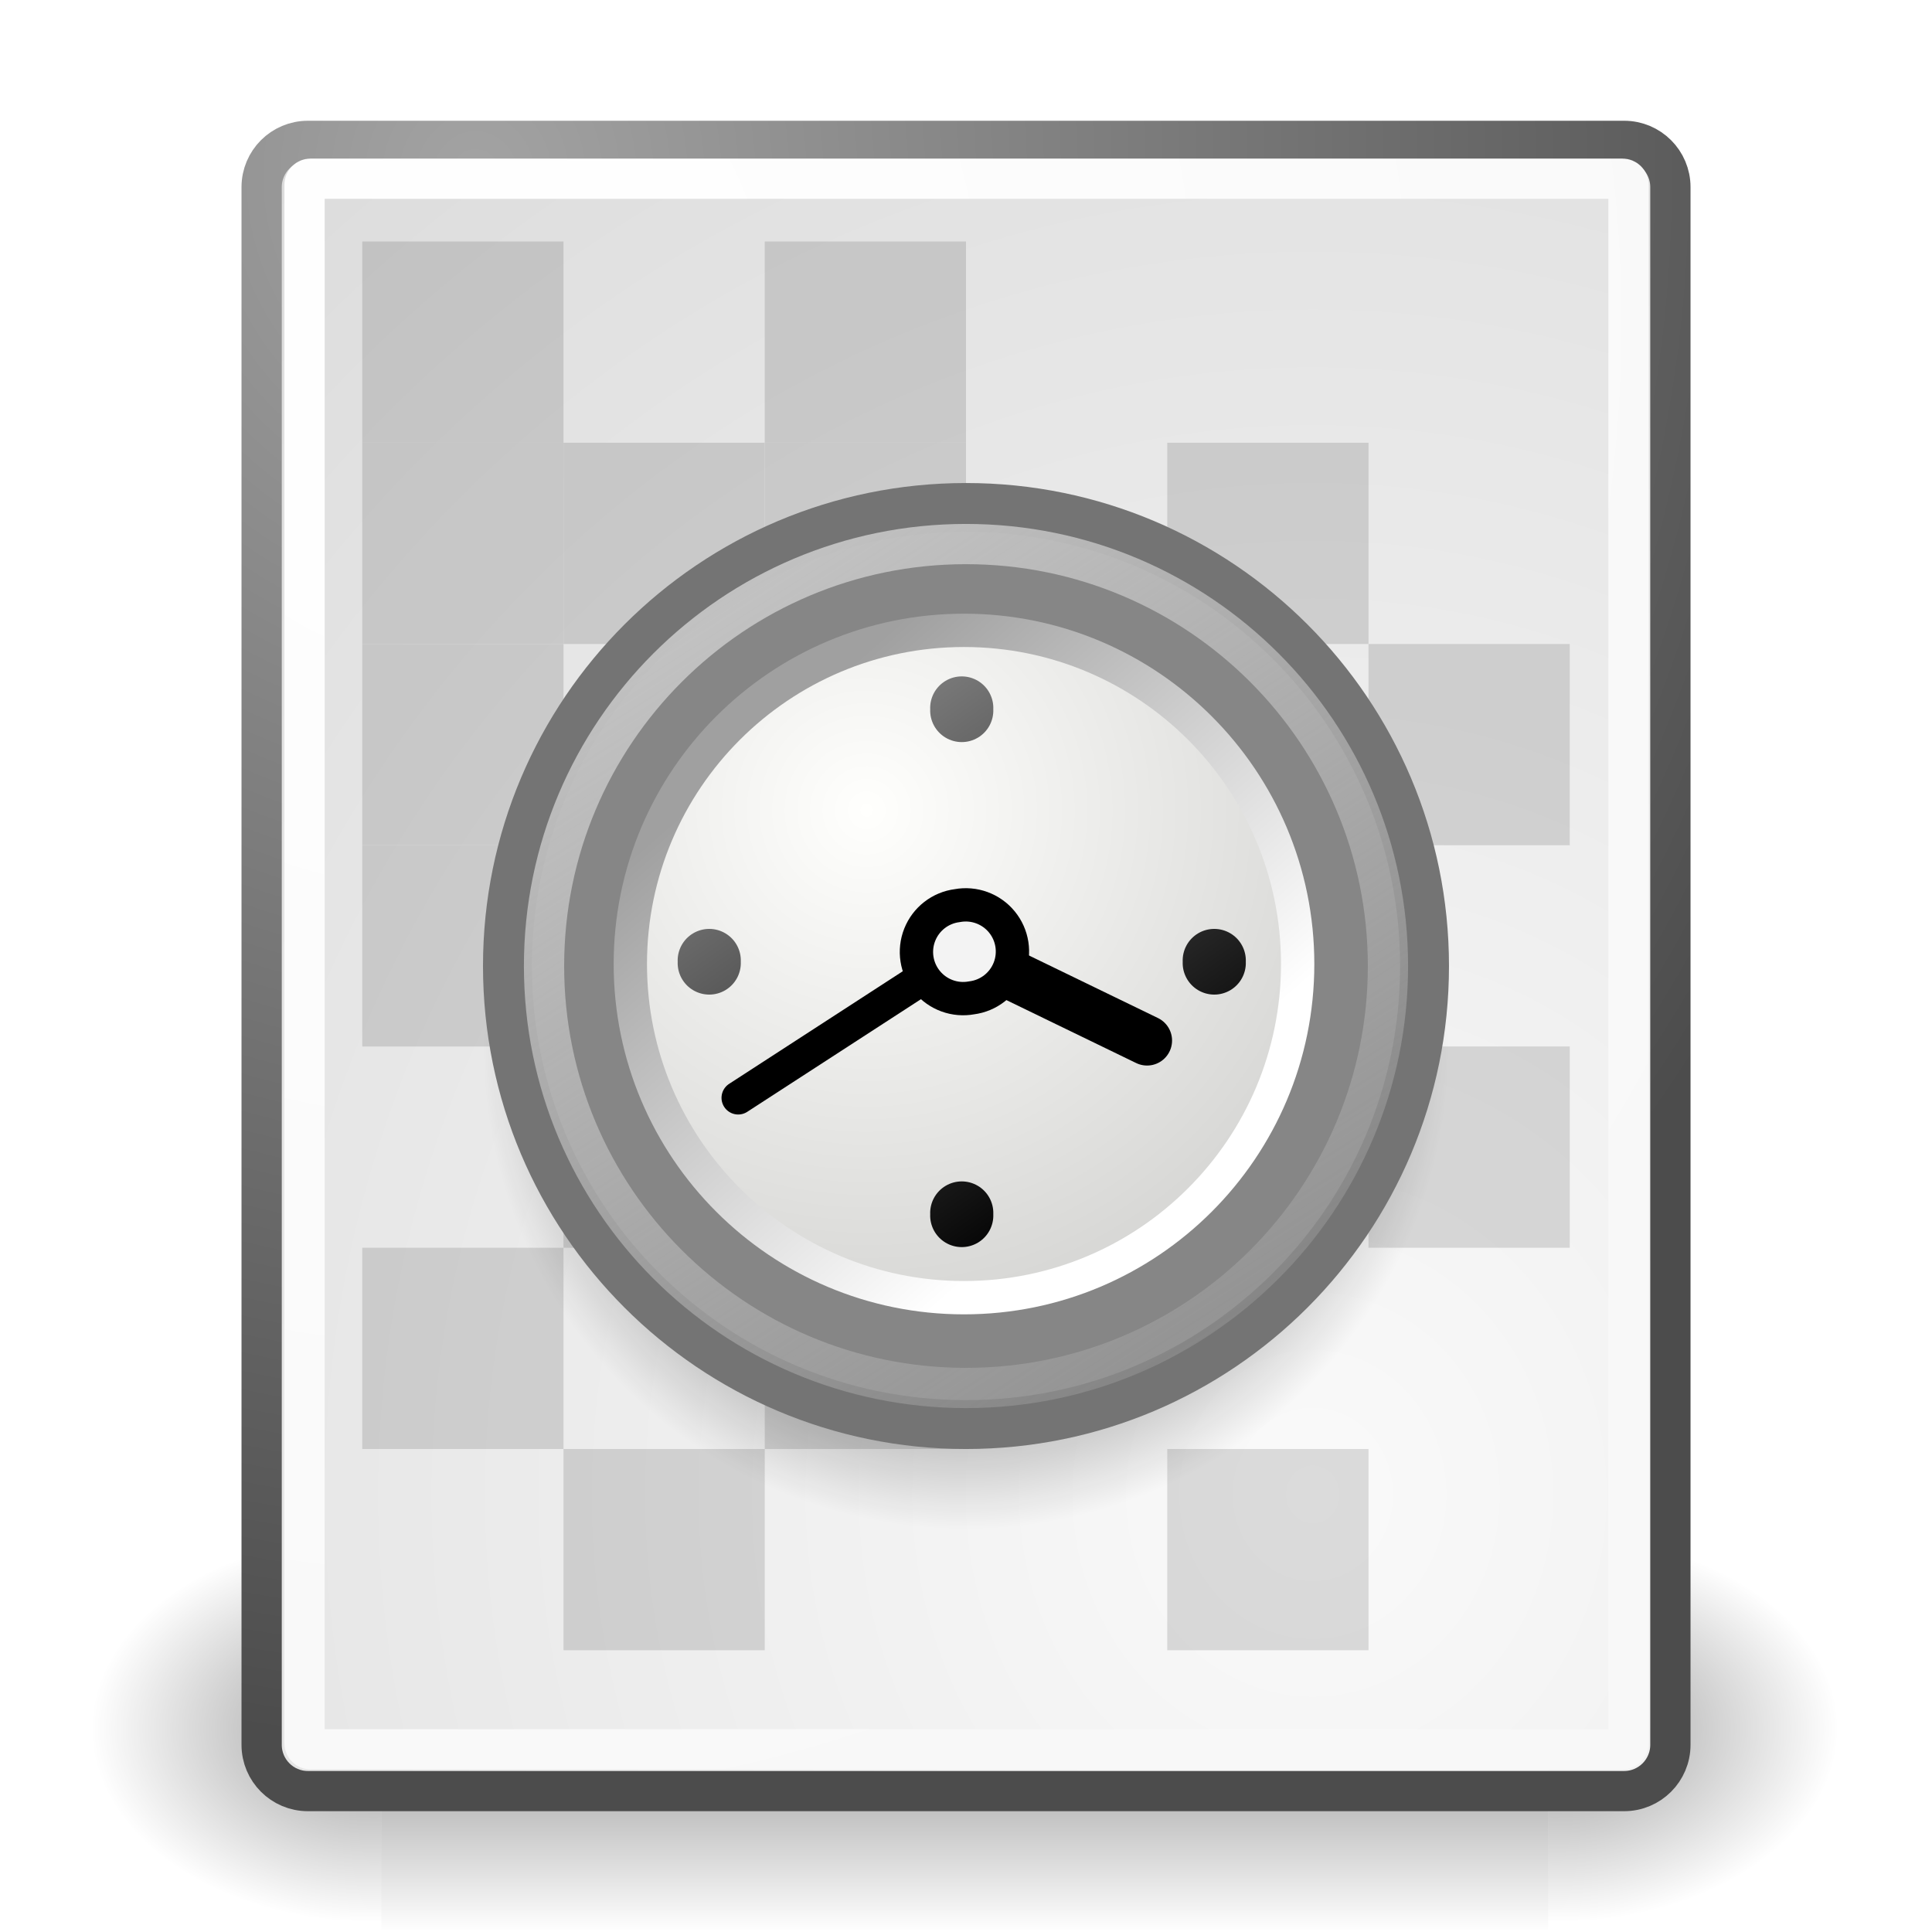
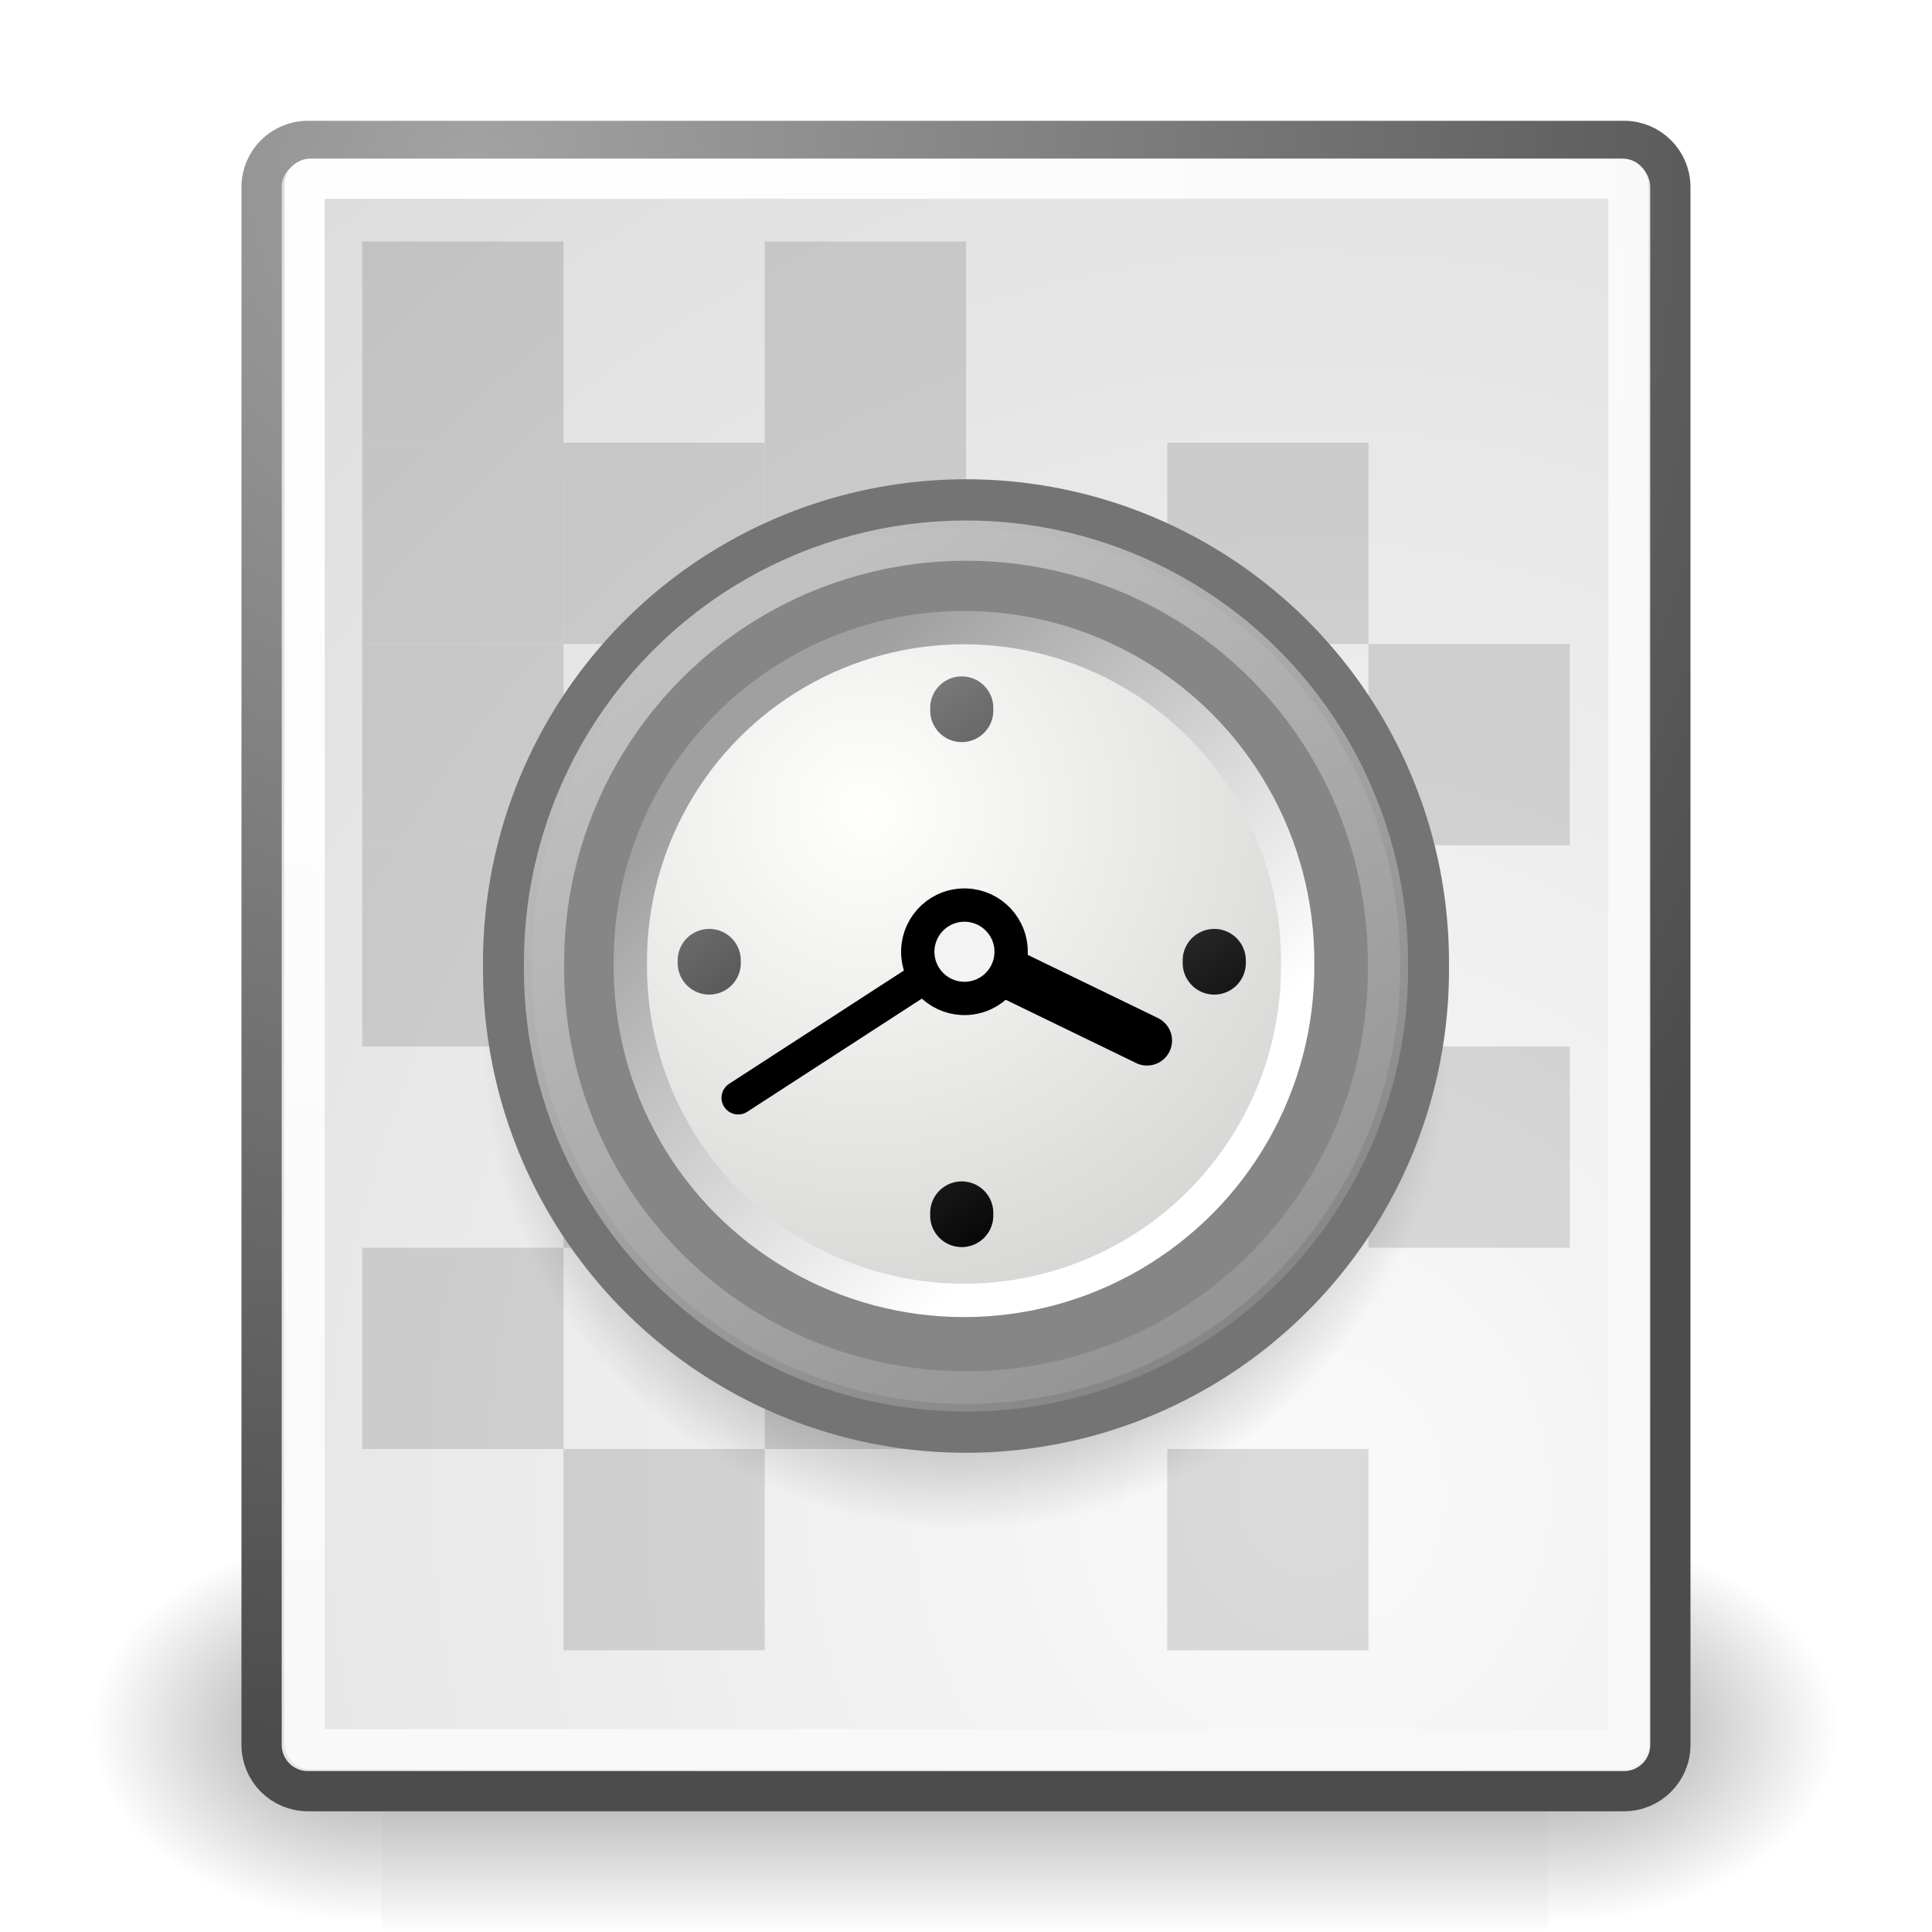
- <svg xmlns="http://www.w3.org/2000/svg" xmlns:xlink="http://www.w3.org/1999/xlink" id="svg249" height="48px" width="48px">
-   <defs id="defs3">
-     <radialGradient xlink:href="#linearGradient5060" id="radialGradient6719" gradientUnits="userSpaceOnUse" gradientTransform="matrix(-2.774389,0,0,1.969706,112.7623,-872.8854)" cx="605.714" cy="486.648" fx="605.714" fy="486.648" r="117.143" />
+ <svg xmlns="http://www.w3.org/2000/svg" xmlns:xlink="http://www.w3.org/1999/xlink" viewBox="0 0 48 48">
+   <defs>
+     <linearGradient id="linearGradient269">
+       <stop offset="0" stop-color="#a3a3a3" />
+       <stop offset="1" stop-color="#4c4c4c" />
+     </linearGradient>
+     <linearGradient xlink:href="#linearGradient2111" id="linearGradient4807" y1="3.362" x1="8.088" y2="12.373" gradientUnits="userSpaceOnUse" x2="14.409" />
+     <linearGradient id="linearGradient15662">
+       <stop offset="0" stop-color="#fff" />
+       <stop offset="1" stop-color="#f8f8f8" />
+     </linearGradient>
+     <linearGradient xlink:href="#linearGradient2111" id="linearGradient4805" y1="3.362" x1="17.987" y2="12.373" gradientUnits="userSpaceOnUse" x2="24.309" />
+     <linearGradient xlink:href="#linearGradient2111" id="linearGradient4803" y1="-1.588" x1="13.037" y2="7.423" gradientUnits="userSpaceOnUse" x2="19.359" />
+     <linearGradient xlink:href="#linearGradient42174" id="linearGradient4799" y1="7.789" x1="6.342" y2="25.884" gradientUnits="userSpaceOnUse" x2="22.218" />
+     <linearGradient gradientTransform="matrix(1.90964 0 0 .59278 -10.06194 -1.7659)" xlink:href="#linearGradient2152" id="linearGradient4795" y1="37.197" x1="8.916" y2="52.091" gradientUnits="userSpaceOnUse" x2="9.886" />
+     <linearGradient id="linearGradient2152">
+       <stop offset="0" stop-color="#9aa29a" />
+       <stop offset="1" stop-color="#b5beb5" />
+     </linearGradient>
+     <linearGradient xlink:href="#linearGradient2111" id="linearGradient4801" y1="8.312" x1="13.037" y2="17.323" gradientUnits="userSpaceOnUse" x2="19.359" />
    <linearGradient id="linearGradient5060">
-       <stop style="stop-color:black;stop-opacity:1;" offset="0" id="stop5062" />
-       <stop style="stop-color:black;stop-opacity:0;" offset="1" id="stop5064" />
+       <stop offset="0" />
+       <stop offset="1" stop-opacity="0" />
    </linearGradient>
-     <radialGradient xlink:href="#linearGradient5060" id="radialGradient6717" gradientUnits="userSpaceOnUse" gradientTransform="matrix(2.774389,0,0,1.969706,-1891.633,-872.8854)" cx="605.714" cy="486.648" fx="605.714" fy="486.648" r="117.143" />
+     <linearGradient xlink:href="#linearGradient4650" id="linearGradient4809" y1="1.39" x1="6.526" y2="37.964" gradientUnits="userSpaceOnUse" x2="29.94" />
    <linearGradient id="linearGradient5048">
-       <stop style="stop-color:black;stop-opacity:0;" offset="0" id="stop5050" />
-       <stop id="stop5056" offset="0.5" style="stop-color:black;stop-opacity:1;" />
-       <stop style="stop-color:black;stop-opacity:0;" offset="1" id="stop5052" />
+       <stop offset="0" stop-opacity="0" />
+       <stop offset=".5" />
+       <stop offset="1" stop-opacity="0" />
    </linearGradient>
-     <linearGradient xlink:href="#linearGradient5048" id="linearGradient6715" gradientUnits="userSpaceOnUse" gradientTransform="matrix(2.774389,0,0,1.969706,-1892.179,-872.8854)" x1="302.857" y1="366.648" x2="302.857" y2="609.505" />
-     <linearGradient id="linearGradient4650">
-       <stop style="stop-color:#c6c6c6;stop-opacity:1;" offset="0" id="stop4652" />
-       <stop style="stop-color:#c6c6c6;stop-opacity:0;" offset="1" id="stop4654" />
-     </linearGradient>
-     <linearGradient id="linearGradient4642">
-       <stop style="stop-color:#000000;stop-opacity:1;" offset="0" id="stop4644" />
-       <stop style="stop-color:#000000;stop-opacity:0;" offset="1" id="stop4646" />
+     <linearGradient id="linearGradient42174">
+       <stop offset="0" stop-color="#a0a0a0" />
+       <stop offset="1" stop-color="#fff" />
    </linearGradient>
    <linearGradient id="linearGradient2111">
-       <stop style="stop-color:#838383;stop-opacity:1;" offset="0" id="stop2113" />
-       <stop style="stop-color:#000000;stop-opacity:1;" offset="1" id="stop2115" />
+       <stop offset="0" stop-color="#838383" />
+       <stop offset="1" />
    </linearGradient>
-     <linearGradient id="linearGradient42174">
-       <stop style="stop-color:#a0a0a0;stop-opacity:1;" offset="0" id="stop42176" />
-       <stop style="stop-color:#ffffff;stop-opacity:1;" offset="1" id="stop42178" />
+     <linearGradient id="linearGradient4650">
+       <stop offset="0" stop-color="#c6c6c6" />
+       <stop offset="1" stop-color="#c6c6c6" stop-opacity="0" />
    </linearGradient>
-     <linearGradient id="linearGradient2145">
-       <stop style="stop-color:#fffffd;stop-opacity:1;" offset="0" id="stop2147" />
-       <stop style="stop-color:#cbcbc9;stop-opacity:1;" offset="1" id="stop2149" />
-     </linearGradient>
-     <linearGradient id="linearGradient2152">
-       <stop id="stop2154" offset="0" style="stop-color:#9aa29a;stop-opacity:1;" />
-       <stop id="stop2156" offset="1" style="stop-color:#b5beb5;stop-opacity:1;" />
-     </linearGradient>
-     <linearGradient id="linearGradient15662">
-       <stop id="stop15664" offset="0" style="stop-color:#ffffff;stop-opacity:1;" />
-       <stop id="stop15666" offset="1" style="stop-color:#f8f8f8;stop-opacity:1;" />
-     </linearGradient>
-     <linearGradient id="linearGradient269">
-       <stop id="stop270" offset="0" style="stop-color:#a3a3a3;stop-opacity:1;" />
-       <stop id="stop271" offset="1" style="stop-color:#4c4c4c;stop-opacity:1;" />
-     </linearGradient>
-     <linearGradient id="linearGradient259">
-       <stop id="stop260" offset="0" style="stop-color:#fafafa;stop-opacity:1;" />
-       <stop id="stop261" offset="1" style="stop-color:#bbbbbb;stop-opacity:1;" />
-     </linearGradient>
-     <radialGradient xlink:href="#linearGradient269" id="radialGradient15656" gradientUnits="userSpaceOnUse" gradientTransform="matrix(0.968273,0,0,1.032767,3.353553,0.646447)" cx="8.824" cy="3.756" fx="8.824" fy="3.756" r="37.752" />
-     <radialGradient xlink:href="#linearGradient259" id="radialGradient15658" gradientUnits="userSpaceOnUse" gradientTransform="scale(0.960493,1.041132)" cx="33.967" cy="35.737" fx="33.967" fy="35.737" r="86.708" />
-     <radialGradient xlink:href="#linearGradient15662" id="radialGradient15668" gradientUnits="userSpaceOnUse" gradientTransform="matrix(0.968273,0,0,1.032767,3.353553,0.646447)" cx="8.144" cy="7.268" fx="8.144" fy="7.268" r="38.159" />
-     <radialGradient xlink:href="#linearGradient4642" id="radialGradient4793" gradientUnits="userSpaceOnUse" cx="23.75" cy="31" fx="23.75" fy="31" r="11.5" />
-     <linearGradient xlink:href="#linearGradient2152" id="linearGradient4795" gradientUnits="userSpaceOnUse" gradientTransform="matrix(1.909643,0,0,0.592783,-10.06194,-1.765898)" x1="8.916" y1="37.197" x2="9.886" y2="52.091" />
-     <radialGradient xlink:href="#linearGradient2145" id="radialGradient4797" gradientUnits="userSpaceOnUse" cx="11.902" cy="10.045" fx="11.902" fy="10.045" r="29.293" />
-     <linearGradient xlink:href="#linearGradient42174" id="linearGradient4799" gradientUnits="userSpaceOnUse" x1="6.342" y1="7.789" x2="22.218" y2="25.884" />
-     <linearGradient xlink:href="#linearGradient2111" id="linearGradient4801" gradientUnits="userSpaceOnUse" x1="13.037" y1="8.312" x2="19.359" y2="17.323" />
-     <linearGradient xlink:href="#linearGradient2111" id="linearGradient4803" gradientUnits="userSpaceOnUse" x1="13.037" y1="-1.588" x2="19.359" y2="7.423" />
-     <linearGradient xlink:href="#linearGradient2111" id="linearGradient4805" gradientUnits="userSpaceOnUse" x1="17.987" y1="3.362" x2="24.309" y2="12.373" />
-     <linearGradient xlink:href="#linearGradient2111" id="linearGradient4807" gradientUnits="userSpaceOnUse" x1="8.088" y1="3.362" x2="14.409" y2="12.373" />
-     <linearGradient xlink:href="#linearGradient4650" id="linearGradient4809" gradientUnits="userSpaceOnUse" x1="6.526" y1="1.39" x2="29.94" y2="37.964" />
-     <linearGradient xlink:href="#linearGradient2152" id="linearGradient4011" gradientUnits="userSpaceOnUse" gradientTransform="matrix(1.909643,0,0,0.592783,-10.06194,-1.765898)" x1="8.916" y1="37.197" x2="9.886" y2="52.091" />
-     <radialGradient xlink:href="#linearGradient2145" id="radialGradient4013" gradientUnits="userSpaceOnUse" cx="11.902" cy="10.045" fx="11.902" fy="10.045" r="29.293" />
-     <linearGradient xlink:href="#linearGradient42174" id="linearGradient4015" gradientUnits="userSpaceOnUse" x1="6.342" y1="7.789" x2="22.218" y2="25.884" />
-     <linearGradient xlink:href="#linearGradient2111" id="linearGradient4017" gradientUnits="userSpaceOnUse" x1="13.037" y1="8.312" x2="19.359" y2="17.323" />
-     <linearGradient xlink:href="#linearGradient2111" id="linearGradient4019" gradientUnits="userSpaceOnUse" x1="13.037" y1="-1.588" x2="19.359" y2="7.423" />
-     <linearGradient xlink:href="#linearGradient2111" id="linearGradient4021" gradientUnits="userSpaceOnUse" x1="17.987" y1="3.362" x2="24.309" y2="12.373" />
-     <linearGradient xlink:href="#linearGradient2111" id="linearGradient4023" gradientUnits="userSpaceOnUse" x1="8.088" y1="3.362" x2="14.409" y2="12.373" />
-     <linearGradient xlink:href="#linearGradient4650" id="linearGradient4025" gradientUnits="userSpaceOnUse" x1="6.526" y1="1.39" x2="29.94" y2="37.964" />
-     <radialGradient xlink:href="#linearGradient4642" id="radialGradient4029" gradientUnits="userSpaceOnUse" cx="23.75" cy="31" fx="23.75" fy="31" r="11.5" />
-     <radialGradient xlink:href="#linearGradient259" id="radialGradient4052" gradientUnits="userSpaceOnUse" gradientTransform="scale(0.960493,1.041132)" cx="33.967" cy="35.737" fx="33.967" fy="35.737" r="86.708" />
-     <radialGradient xlink:href="#linearGradient269" id="radialGradient4054" gradientUnits="userSpaceOnUse" gradientTransform="matrix(0.968273,0,0,1.032767,3.353553,0.646447)" cx="8.824" cy="3.756" fx="8.824" fy="3.756" r="37.752" />
-     <radialGradient xlink:href="#linearGradient15662" id="radialGradient4056" gradientUnits="userSpaceOnUse" gradientTransform="matrix(0.968273,0,0,1.032767,3.353553,0.646447)" cx="8.144" cy="7.268" fx="8.144" fy="7.268" r="38.159" />
+     <linearGradient gradientTransform="matrix(2.77439 0 0 1.96971 -1892.179 -872.8854)" xlink:href="#linearGradient5048" id="linearGradient6715" y1="366.648" y2="609.505" gradientUnits="userSpaceOnUse" x2="0" />
+     <radialGradient cx="8.824" cy="3.756" gradientTransform="matrix(.96827 0 0 1.03277 3.35355 .64645)" xlink:href="#linearGradient269" id="radialGradient4054" r="37.752" gradientUnits="userSpaceOnUse" />
+     <radialGradient cx="33.967" cy="35.737" gradientTransform="scale(.96049 1.04113)" id="radialGradient15658" r="86.708" gradientUnits="userSpaceOnUse">
+       <stop offset="0" stop-color="#fafafa" />
+       <stop offset="1" stop-color="#bbb" />
+     </radialGradient>
+     <radialGradient cx="605.714" cy="486.648" gradientTransform="matrix(-2.77439 0 0 1.96971 112.7623 -872.8854)" xlink:href="#linearGradient5060" id="radialGradient6719" r="117.143" gradientUnits="userSpaceOnUse" />
+     <radialGradient cx="11.902" cy="10.045" id="radialGradient4797" r="29.293" gradientUnits="userSpaceOnUse">
+       <stop offset="0" stop-color="#fffffd" />
+       <stop offset="1" stop-color="#cbcbc9" />
+     </radialGradient>
+     <radialGradient cx="605.714" cy="486.648" gradientTransform="matrix(2.77439 0 0 1.96971 -1891.633 -872.8854)" xlink:href="#linearGradient5060" id="radialGradient6717" r="117.143" gradientUnits="userSpaceOnUse" />
+     <radialGradient cx="23.75" cy="31" id="radialGradient4793" r="11.5" gradientUnits="userSpaceOnUse">
+       <stop offset="0" />
+       <stop offset="1" stop-opacity="0" />
+     </radialGradient>
+     <radialGradient cx="8.144" cy="7.268" gradientTransform="matrix(.96827 0 0 1.03277 3.35355 .64645)" xlink:href="#linearGradient15662" id="radialGradient4056" r="38.159" gradientUnits="userSpaceOnUse" />
  </defs>
-   <g id="layer6">
-     <g style="display:inline" transform="matrix(2.163882e-2,0,0,2.086758e-2,43.21443,41.16252)" id="g6707">
-       <rect style="opacity:0.402;color:black;fill:url(#linearGradient6715);fill-opacity:1;fill-rule:nonzero;stroke:none;stroke-width:1;stroke-linecap:round;stroke-linejoin:miter;marker:none;marker-start:none;marker-mid:none;marker-end:none;stroke-miterlimit:4;stroke-dasharray:none;stroke-dashoffset:0;stroke-opacity:1;visibility:visible;display:inline;overflow:visible" id="rect6709" width="1339.633" height="478.357" x="-1559.252" y="-150.697" />
-       <path style="opacity:0.402;color:black;fill:url(#radialGradient6717);fill-opacity:1;fill-rule:nonzero;stroke:none;stroke-width:1;stroke-linecap:round;stroke-linejoin:miter;marker:none;marker-start:none;marker-mid:none;marker-end:none;stroke-miterlimit:4;stroke-dasharray:none;stroke-dashoffset:0;stroke-opacity:1;visibility:visible;display:inline;overflow:visible" d="M -219.619,-150.68 C -219.619,-150.68 -219.619,327.65 -219.619,327.65 C -76.745,328.551 125.781,220.481 125.781,88.454 C 125.781,-43.572 -33.655,-150.68 -219.619,-150.68 z " id="path6711" />
-       <path id="path6713" d="M -1559.252,-150.68 C -1559.252,-150.68 -1559.252,327.65 -1559.252,327.65 C -1702.127,328.551 -1904.652,220.481 -1904.652,88.454 C -1904.652,-43.572 -1745.216,-150.68 -1559.252,-150.68 z " style="opacity:0.402;color:black;fill:url(#radialGradient6719);fill-opacity:1;fill-rule:nonzero;stroke:none;stroke-width:1;stroke-linecap:round;stroke-linejoin:miter;marker:none;marker-start:none;marker-mid:none;marker-end:none;stroke-miterlimit:4;stroke-dasharray:none;stroke-dashoffset:0;stroke-opacity:1;visibility:visible;display:inline;overflow:visible" />
-     </g>
+   <g transform="matrix(.02164 0 0 .02087 43.21443 41.16252)">
+     <path opacity=".402" fill="url(#linearGradient6715)" color="#000" d="m-1559.25-150.697h1339.631v478.357h-1339.631z" />
+     <path opacity=".402" fill="url(#radialGradient6717)" color="#000" d="m-219.619-150.68c0,0 0,478.331 0,478.331 142.874,.9 345.4-107.17 345.4-239.196-0-132.026-159.437-239.135-345.4-239.135z" />
+     <path opacity=".402" fill="url(#radialGradient6719)" color="#000" d="m-1559.252-150.68c0,0 0,478.331 0,478.331-142.874,.9-345.4-107.17-345.4-239.196 0-132.026 159.437-239.135 345.4-239.135z" />
  </g>
-   <g style="display:inline" id="layer1">
-     <g id="g4048" transform="matrix(1.003581,0,0,1.001942,-0.1272,-0.153489)">
-       <rect ry="1.147" y="3.646" x="6.604" height="40.92" width="34.875" id="rect15391" style="color:#000000;fill:url(#radialGradient4052);fill-opacity:1;fill-rule:nonzero;stroke:url(#radialGradient4054);stroke-width:0.997;stroke-linecap:round;stroke-linejoin:round;marker:none;marker-start:none;marker-mid:none;marker-end:none;stroke-miterlimit:4;stroke-dashoffset:0;stroke-opacity:1;visibility:visible;display:block;overflow:visible" rx="1.145" />
-       <rect rx="0.149" ry="0.149" y="4.584" x="7.666" height="38.946" width="32.776" id="rect15660" style="color:#000000;fill:none;fill-opacity:1;fill-rule:nonzero;stroke:url(#radialGradient4056);stroke-width:0.997;stroke-linecap:round;stroke-linejoin:round;marker:none;marker-start:none;marker-mid:none;marker-end:none;stroke-miterlimit:4;stroke-dashoffset:0;stroke-opacity:1;visibility:visible;display:block;overflow:visible" />
-     </g>
+   <g transform="matrix(1.00358 0 0 1.00194 -.1272 -.15349)">
+     <path fill="url(#radialGradient15658)" display="block" stroke="url(#radialGradient4054)" stroke-linejoin="round" stroke-linecap="round" color="#000" stroke-width=".997" d="m7.748,3.647h32.585a1.145,1.147 0 0,1 1.145,1.147v38.627a1.145,1.147 0 0,1 -1.145,1.147h-32.585a1.145,1.147 0 0,1 -1.145-1.147v-38.627a1.145,1.147 0 0,1 1.145-1.147" />
+     <path fill="none" display="block" stroke="url(#radialGradient4056)" stroke-linejoin="round" stroke-linecap="round" color="#000" stroke-width=".997" d="m7.815,4.584h32.479a.148,.149 0 0,1 .148,.149v38.649a.148,.149 0 0,1 -.148,.149h-32.479a.148,.149 0 0,1 -.148-.149v-38.649a.148,.149 0 0,1 .148-.149" />
  </g>
-   <g id="layer5" style="display:inline">
-     <g id="g4734" style="opacity:0.126">
-       <rect y="6" x="9" height="5" width="5" id="rect4691" style="opacity:1;color:#000000;fill:#000000;fill-opacity:1;fill-rule:evenodd;stroke:none;stroke-width:1.215;stroke-linecap:round;stroke-linejoin:round;marker:none;marker-start:none;marker-mid:none;marker-end:none;stroke-miterlimit:4;stroke-dasharray:none;stroke-dashoffset:0;stroke-opacity:1;visibility:visible;display:inline;overflow:visible" />
-       <rect style="opacity:1;color:#000000;fill:#000000;fill-opacity:1;fill-rule:evenodd;stroke:none;stroke-width:1.215;stroke-linecap:round;stroke-linejoin:round;marker:none;marker-start:none;marker-mid:none;marker-end:none;stroke-miterlimit:4;stroke-dasharray:none;stroke-dashoffset:0;stroke-opacity:1;visibility:visible;display:inline;overflow:visible" id="rect4693" width="5" height="5" x="19" y="6" />
-       <rect y="11" x="14" height="5" width="5" id="rect4695" style="opacity:1;color:#000000;fill:#000000;fill-opacity:1;fill-rule:evenodd;stroke:none;stroke-width:1.215;stroke-linecap:round;stroke-linejoin:round;marker:none;marker-start:none;marker-mid:none;marker-end:none;stroke-miterlimit:4;stroke-dasharray:none;stroke-dashoffset:0;stroke-opacity:1;visibility:visible;display:inline;overflow:visible" />
-       <rect style="opacity:1;color:#000000;fill:#000000;fill-opacity:1;fill-rule:evenodd;stroke:none;stroke-width:1.215;stroke-linecap:round;stroke-linejoin:round;marker:none;marker-start:none;marker-mid:none;marker-end:none;stroke-miterlimit:4;stroke-dasharray:none;stroke-dashoffset:0;stroke-opacity:1;visibility:visible;display:inline;overflow:visible" id="rect4697" width="5" height="5" x="19" y="11" />
-       <rect style="opacity:1;color:#000000;fill:#000000;fill-opacity:1;fill-rule:evenodd;stroke:none;stroke-width:1.215;stroke-linecap:round;stroke-linejoin:round;marker:none;marker-start:none;marker-mid:none;marker-end:none;stroke-miterlimit:4;stroke-dasharray:none;stroke-dashoffset:0;stroke-opacity:1;visibility:visible;display:inline;overflow:visible" id="rect4699" width="5" height="5" x="9" y="11" />
-       <rect y="16" x="9" height="5" width="5" id="rect4701" style="opacity:1;color:#000000;fill:#000000;fill-opacity:1;fill-rule:evenodd;stroke:none;stroke-width:1.215;stroke-linecap:round;stroke-linejoin:round;marker:none;marker-start:none;marker-mid:none;marker-end:none;stroke-miterlimit:4;stroke-dasharray:none;stroke-dashoffset:0;stroke-opacity:1;visibility:visible;display:inline;overflow:visible" />
-       <rect style="opacity:1;color:#000000;fill:#000000;fill-opacity:1;fill-rule:evenodd;stroke:none;stroke-width:1.215;stroke-linecap:round;stroke-linejoin:round;marker:none;marker-start:none;marker-mid:none;marker-end:none;stroke-miterlimit:4;stroke-dasharray:none;stroke-dashoffset:0;stroke-opacity:1;visibility:visible;display:inline;overflow:visible" id="rect4703" width="5" height="5" x="14" y="21" />
-       <rect y="16" x="19" height="5" width="5" id="rect4705" style="opacity:1;color:#000000;fill:#000000;fill-opacity:1;fill-rule:evenodd;stroke:none;stroke-width:1.215;stroke-linecap:round;stroke-linejoin:round;marker:none;marker-start:none;marker-mid:none;marker-end:none;stroke-miterlimit:4;stroke-dasharray:none;stroke-dashoffset:0;stroke-opacity:1;visibility:visible;display:inline;overflow:visible" />
-       <rect style="opacity:1;color:#000000;fill:#000000;fill-opacity:1;fill-rule:evenodd;stroke:none;stroke-width:1.215;stroke-linecap:round;stroke-linejoin:round;marker:none;marker-start:none;marker-mid:none;marker-end:none;stroke-miterlimit:4;stroke-dasharray:none;stroke-dashoffset:0;stroke-opacity:1;visibility:visible;display:inline;overflow:visible" id="rect4707" width="5" height="5" x="24" y="16" />
-       <rect y="11" x="29" height="5" width="5" id="rect4709" style="opacity:1;color:#000000;fill:#000000;fill-opacity:1;fill-rule:evenodd;stroke:none;stroke-width:1.215;stroke-linecap:round;stroke-linejoin:round;marker:none;marker-start:none;marker-mid:none;marker-end:none;stroke-miterlimit:4;stroke-dasharray:none;stroke-dashoffset:0;stroke-opacity:1;visibility:visible;display:inline;overflow:visible" />
-       <rect style="opacity:1;color:#000000;fill:#000000;fill-opacity:1;fill-rule:evenodd;stroke:none;stroke-width:1.215;stroke-linecap:round;stroke-linejoin:round;marker:none;marker-start:none;marker-mid:none;marker-end:none;stroke-miterlimit:4;stroke-dasharray:none;stroke-dashoffset:0;stroke-opacity:1;visibility:visible;display:inline;overflow:visible" id="rect4711" width="5" height="5" x="34" y="16" />
-       <rect y="21" x="29" height="5" width="5" id="rect4713" style="opacity:1;color:#000000;fill:#000000;fill-opacity:1;fill-rule:evenodd;stroke:none;stroke-width:1.215;stroke-linecap:round;stroke-linejoin:round;marker:none;marker-start:none;marker-mid:none;marker-end:none;stroke-miterlimit:4;stroke-dasharray:none;stroke-dashoffset:0;stroke-opacity:1;visibility:visible;display:inline;overflow:visible" />
-       <rect style="opacity:1;color:#000000;fill:#000000;fill-opacity:1;fill-rule:evenodd;stroke:none;stroke-width:1.215;stroke-linecap:round;stroke-linejoin:round;marker:none;marker-start:none;marker-mid:none;marker-end:none;stroke-miterlimit:4;stroke-dasharray:none;stroke-dashoffset:0;stroke-opacity:1;visibility:visible;display:inline;overflow:visible" id="rect4715" width="5" height="5" x="34" y="26" />
-       <rect y="21" x="9" height="5" width="5" id="rect4719" style="opacity:1;color:#000000;fill:#000000;fill-opacity:1;fill-rule:evenodd;stroke:none;stroke-width:1.215;stroke-linecap:round;stroke-linejoin:round;marker:none;marker-start:none;marker-mid:none;marker-end:none;stroke-miterlimit:4;stroke-dasharray:none;stroke-dashoffset:0;stroke-opacity:1;visibility:visible;display:inline;overflow:visible" />
-       <rect style="opacity:1;color:#000000;fill:#000000;fill-opacity:1;fill-rule:evenodd;stroke:none;stroke-width:1.215;stroke-linecap:round;stroke-linejoin:round;marker:none;marker-start:none;marker-mid:none;marker-end:none;stroke-miterlimit:4;stroke-dasharray:none;stroke-dashoffset:0;stroke-opacity:1;visibility:visible;display:inline;overflow:visible" id="rect4721" width="5" height="5" x="14" y="26" />
-       <rect y="31" x="9" height="5" width="5" id="rect4723" style="opacity:1;color:#000000;fill:#000000;fill-opacity:1;fill-rule:evenodd;stroke:none;stroke-width:1.215;stroke-linecap:round;stroke-linejoin:round;marker:none;marker-start:none;marker-mid:none;marker-end:none;stroke-miterlimit:4;stroke-dasharray:none;stroke-dashoffset:0;stroke-opacity:1;visibility:visible;display:inline;overflow:visible" />
-       <rect style="opacity:1;color:#000000;fill:#000000;fill-opacity:1;fill-rule:evenodd;stroke:none;stroke-width:1.215;stroke-linecap:round;stroke-linejoin:round;marker:none;marker-start:none;marker-mid:none;marker-end:none;stroke-miterlimit:4;stroke-dasharray:none;stroke-dashoffset:0;stroke-opacity:1;visibility:visible;display:inline;overflow:visible" id="rect4725" width="5" height="5" x="14" y="36" />
-       <rect y="31" x="19" height="5" width="5" id="rect4727" style="opacity:1;color:#000000;fill:#000000;fill-opacity:1;fill-rule:evenodd;stroke:none;stroke-width:1.215;stroke-linecap:round;stroke-linejoin:round;marker:none;marker-start:none;marker-mid:none;marker-end:none;stroke-miterlimit:4;stroke-dasharray:none;stroke-dashoffset:0;stroke-opacity:1;visibility:visible;display:inline;overflow:visible" />
-       <rect style="opacity:1;color:#000000;fill:#000000;fill-opacity:1;fill-rule:evenodd;stroke:none;stroke-width:1.215;stroke-linecap:round;stroke-linejoin:round;marker:none;marker-start:none;marker-mid:none;marker-end:none;stroke-miterlimit:4;stroke-dasharray:none;stroke-dashoffset:0;stroke-opacity:1;visibility:visible;display:inline;overflow:visible" id="rect4729" width="5" height="5" x="24" y="26" />
-       <rect y="36" x="29" height="5" width="5" id="rect4731" style="opacity:1;color:#000000;fill:#000000;fill-opacity:1;fill-rule:evenodd;stroke:none;stroke-width:1.215;stroke-linecap:round;stroke-linejoin:round;marker:none;marker-start:none;marker-mid:none;marker-end:none;stroke-miterlimit:4;stroke-dasharray:none;stroke-dashoffset:0;stroke-opacity:1;visibility:visible;display:inline;overflow:visible" />
-     </g>
-     <g id="g4031">
-       <path transform="matrix(1.043478,0,0,1.043478,-0.782605,-6.347815)" d="M 35.25 31 A 11.5 11.5 0 1 1  12.25,31 A 11.5 11.5 0 1 1  35.25 31 z" id="path4640" style="color:#000000;fill:url(#radialGradient4029);fill-opacity:1;fill-rule:evenodd;stroke:none;stroke-width:2;stroke-linecap:round;stroke-linejoin:round;marker:none;marker-start:none;marker-mid:none;marker-end:none;stroke-miterlimit:4;stroke-dasharray:none;stroke-dashoffset:0;stroke-opacity:1;visibility:visible;display:inline;overflow:visible" />
-       <g transform="matrix(1.007274,0,0,1.007274,-0.147468,-0.369498)" id="g3996">
-         <path id="path14341" d="M 20.794,11.071 L 12.015,21.275 L 12.785,22.035 L 20.794,11.071 z " style="color:#000000;fill:url(#linearGradient4011);fill-opacity:1;fill-rule:evenodd;stroke:none;stroke-width:1;stroke-linecap:butt;stroke-linejoin:miter;marker:none;marker-start:none;marker-mid:none;marker-end:none;stroke-miterlimit:4;stroke-dashoffset:0;stroke-opacity:1;visibility:visible;display:inline;overflow:visible" transform="matrix(0.851895,0,0,0.851895,3.527407,3.74826)" />
-         <path id="path18921" d="M 20.721,11.016 L 12.892,21.872 L 14.01,22.86 L 20.721,11.016 z " style="fill:#fefefe;fill-opacity:1;fill-rule:evenodd;stroke:none;stroke-width:1;stroke-linecap:butt;stroke-linejoin:miter;stroke-miterlimit:4;stroke-opacity:1" transform="matrix(0.851895,0,0,0.851895,3.527407,3.74826)" />
-         <path transform="matrix(0.758516,0,0,0.758516,11.64699,11.36668)" d="M 31.161 16.911 A 14.911 14.911 0 1 1  1.339,16.911 A 14.911 14.911 0 1 1  31.161 16.911 z" id="path27786" style="fill:#868686;fill-opacity:1;fill-rule:evenodd;stroke:#747474;stroke-width:1.59;stroke-linecap:round;stroke-linejoin:round;stroke-miterlimit:4;stroke-dasharray:none;stroke-dashoffset:0;stroke-opacity:1" />
-         <path transform="matrix(0.551948,0,0,0.551948,14.95445,14.8106)" d="M 31.161 16.911 A 14.911 14.911 0 1 1  1.339,16.911 A 14.911 14.911 0 1 1  31.161 16.911 z" id="path35549" style="fill:url(#radialGradient4013);fill-opacity:1;fill-rule:evenodd;stroke:url(#linearGradient4015);stroke-width:1.489;stroke-linecap:round;stroke-linejoin:round;stroke-miterlimit:4;stroke-dashoffset:0;stroke-opacity:1" />
-         <g id="g4606" transform="matrix(-0.157038,-1.007913,1.007913,-0.157038,3.71856,53.89472)">
-           <path style="fill:#f3f3f3;fill-opacity:1;fill-rule:evenodd;stroke:#000000;stroke-width:0.87;stroke-linecap:round;stroke-linejoin:round;stroke-miterlimit:4;stroke-dashoffset:0;stroke-opacity:1" id="path34778" d="M 16.406 17.281 A 1.219 1.219 0 1 1  13.969,17.281 A 1.219 1.219 0 1 1  16.406 17.281 z" transform="matrix(0.925965,0,0,0.925965,11.99631,8.116076)" />
-           <path style="fill:none;fill-opacity:0.75;fill-rule:evenodd;stroke:#000000;stroke-width:0.806;stroke-linecap:round;stroke-linejoin:miter;stroke-miterlimit:4;stroke-opacity:1" d="M 25.56,22.971 L 23.411,18.168" id="path35559" />
-           <path style="fill:none;fill-opacity:0.75;fill-rule:evenodd;stroke:#000000;stroke-width:1.209;stroke-linecap:round;stroke-linejoin:miter;stroke-miterlimit:4;stroke-opacity:1" d="M 23.258,28.15 L 25.251,25.275" id="path35561" />
-         </g>
-         <path transform="matrix(1.258273,0,0,1.258273,2.848178,8.180642)" d="M 17.324 7.693 A 0.619 0.619 0 1 1  16.087,7.693 A 0.619 0.619 0 1 1  17.324 7.693 z" id="path35563" style="fill:url(#linearGradient4017);fill-opacity:1;fill-rule:evenodd;stroke:none;stroke-width:1.369;stroke-linecap:round;stroke-linejoin:round;stroke-miterlimit:4;stroke-dashoffset:0;stroke-opacity:1" />
-         <path transform="matrix(1.258273,0,0,1.258273,2.848178,20.63692)" d="M 17.324 7.693 A 0.619 0.619 0 1 1  16.087,7.693 A 0.619 0.619 0 1 1  17.324 7.693 z" id="path35565" style="fill:url(#linearGradient4019);fill-opacity:1;fill-rule:evenodd;stroke:none;stroke-width:1.369;stroke-linecap:round;stroke-linejoin:round;stroke-miterlimit:4;stroke-dashoffset:0;stroke-opacity:1" />
-         <path transform="matrix(1.258273,0,0,1.258273,-3.37996,14.40877)" d="M 17.324 7.693 A 0.619 0.619 0 1 1  16.087,7.693 A 0.619 0.619 0 1 1  17.324 7.693 z" id="path35567" style="fill:url(#linearGradient4021);fill-opacity:1;fill-rule:evenodd;stroke:none;stroke-width:1.369;stroke-linecap:round;stroke-linejoin:round;stroke-miterlimit:4;stroke-dashoffset:0;stroke-opacity:1" />
-         <path transform="matrix(1.258273,0,0,1.258273,9.076306,14.40877)" d="M 17.324 7.693 A 0.619 0.619 0 1 1  16.087,7.693 A 0.619 0.619 0 1 1  17.324 7.693 z" id="path35569" style="fill:url(#linearGradient4023);fill-opacity:1;fill-rule:evenodd;stroke:none;stroke-width:1.369;stroke-linecap:round;stroke-linejoin:round;stroke-miterlimit:4;stroke-dashoffset:0;stroke-opacity:1" />
-         <path style="fill:none;fill-opacity:1;fill-rule:evenodd;stroke:url(#linearGradient4025);stroke-width:1.422;stroke-linecap:round;stroke-linejoin:round;stroke-miterlimit:4;stroke-dashoffset:0;stroke-opacity:1" id="path10651" d="M 31.161 16.911 A 14.911 14.911 0 1 1  1.339,16.911 A 14.911 14.911 0 1 1  31.161 16.911 z" transform="matrix(0.697996,0,0,0.697996,12.63045,12.39013)" />
-       </g>
-     </g>
+   <g opacity=".126">
+     <path opacity="1" fill-rule="evenodd" color="#000" d="m9,6h5v5h-5z" />
+     <path opacity="1" fill-rule="evenodd" color="#000" d="m19,6h5v5h-5z" />
+     <path opacity="1" fill-rule="evenodd" color="#000" d="m14,11h5v5h-5z" />
+     <path opacity="1" fill-rule="evenodd" color="#000" d="m19,11h5v5h-5z" />
+     <path opacity="1" fill-rule="evenodd" color="#000" d="m9,11h5v5h-5z" />
+     <path opacity="1" fill-rule="evenodd" color="#000" d="m9,16h5v5h-5z" />
+     <path opacity="1" fill-rule="evenodd" color="#000" d="m14,21h5v5h-5z" />
+     <path opacity="1" fill-rule="evenodd" color="#000" d="m19,16h5v5h-5z" />
+     <path opacity="1" fill-rule="evenodd" color="#000" d="m24,16h5v5h-5z" />
+     <path opacity="1" fill-rule="evenodd" color="#000" d="m29,11h5v5h-5z" />
+     <path opacity="1" fill-rule="evenodd" color="#000" d="m34,16h5v5h-5z" />
+     <path opacity="1" fill-rule="evenodd" color="#000" d="m29,21h5v5h-5z" />
+     <path opacity="1" fill-rule="evenodd" color="#000" d="m34,26h5v5h-5z" />
+     <path opacity="1" fill-rule="evenodd" color="#000" d="m9,21h5v5h-5z" />
+     <path opacity="1" fill-rule="evenodd" color="#000" d="m14,26h5v5h-5z" />
+     <path opacity="1" fill-rule="evenodd" color="#000" d="m9,31h5v5h-5z" />
+     <path opacity="1" fill-rule="evenodd" color="#000" d="m14,36h5v5h-5z" />
+     <path opacity="1" fill-rule="evenodd" color="#000" d="m19,31h5v5h-5z" />
+     <path opacity="1" fill-rule="evenodd" color="#000" d="m24,26h5v5h-5z" />
+     <path opacity="1" fill-rule="evenodd" color="#000" d="m29,36h5v5h-5z" />
+   </g>
+   <path fill="url(#radialGradient4793)" fill-rule="evenodd" color="#000" d="m35.25,31a11.5,11.5 0 1,1 -23,0 11.5,11.5 0 1,1 23,0z" transform="matrix(1.04348 0 0 1.04348 -.7826 -6.34781)" />
+   <g transform="matrix(1.00727 0 0 1.00727 -.14747 -.3695)">
+     <path fill="url(#linearGradient4795)" fill-rule="evenodd" color="#000" d="m20.794,11.071l-8.779,10.205 .769,.76 8.009-10.965z" transform="matrix(.85189 0 0 .85189 3.52741 3.74826)" />
+     <path fill="#fefefe" fill-rule="evenodd" d="m20.721,11.016l-7.829,10.856 1.118,.988 6.71-11.844z" transform="matrix(.85189 0 0 .85189 3.52741 3.74826)" />
+     <path fill="#868686" fill-rule="evenodd" stroke="#747474" stroke-linejoin="round" stroke-linecap="round" stroke-width="1.59" d="m31.161,16.911a14.911,14.911 0 1,1 -29.821,0 14.911,14.911 0 1,1 29.821,0z" transform="matrix(.75852 0 0 .75852 11.64699 11.36668)" />
+     <path fill="url(#radialGradient4797)" fill-rule="evenodd" stroke="url(#linearGradient4799)" stroke-linejoin="round" stroke-linecap="round" stroke-width="1.489" d="m31.161,16.911a14.911,14.911 0 1,1 -29.821,0 14.911,14.911 0 1,1 29.821,0z" transform="matrix(.55195 0 0 .55195 14.95445 14.8106)" />
+   </g>
+   <g transform="matrix(-.15818 -1.01524 1.01524 -.15818 3.59814 53.91725)">
+     <path fill="#f3f3f3" fill-rule="evenodd" stroke="#000" stroke-linejoin="round" stroke-linecap="round" stroke-width=".87" d="m16.406,17.281a1.219,1.219 0 1,1 -2.438,0 1.219,1.219 0 1,1 2.438,0z" transform="matrix(.92597 0 0 .92597 11.99631 8.11608)" />
+     <path fill="none" fill-rule="evenodd" stroke="#000" fill-opacity=".75" stroke-linecap="round" stroke-width=".806" d="m25.56,22.971l-2.148-4.803" />
+     <path fill="none" fill-rule="evenodd" stroke="#000" fill-opacity=".75" stroke-linecap="round" stroke-width="1.209" d="m23.258,28.15l1.993-2.875" />
+   </g>
+   <g transform="matrix(1.00727 0 0 1.00727 -.14747 -.3695)">
+     <path fill="url(#linearGradient4801)" fill-rule="evenodd" d="m17.324,7.693a.619,.619 0 1,1 -1.237,0 .619,.619 0 1,1 1.237,0z" transform="matrix(1.25827 0 0 1.25827 2.84818 8.18064)" />
+     <path fill="url(#linearGradient4803)" fill-rule="evenodd" d="m17.324,7.693a.619,.619 0 1,1 -1.237,0 .619,.619 0 1,1 1.237,0z" transform="matrix(1.25827 0 0 1.25827 2.84818 20.63692)" />
+     <path fill="url(#linearGradient4805)" fill-rule="evenodd" d="m17.324,7.693a.619,.619 0 1,1 -1.237,0 .619,.619 0 1,1 1.237,0z" transform="matrix(1.25827 0 0 1.25827 -3.37996 14.40877)" />
+     <path fill="url(#linearGradient4807)" fill-rule="evenodd" d="m17.324,7.693a.619,.619 0 1,1 -1.237,0 .619,.619 0 1,1 1.237,0z" transform="matrix(1.25827 0 0 1.25827 9.07631 14.40877)" />
+     <path fill="none" fill-rule="evenodd" stroke="url(#linearGradient4809)" stroke-linejoin="round" stroke-linecap="round" stroke-width="1.422" d="m31.161,16.911a14.911,14.911 0 1,1 -29.821,0 14.911,14.911 0 1,1 29.821,0z" transform="matrix(.698 0 0 .698 12.63045 12.39013)" />
  </g>
</svg>
